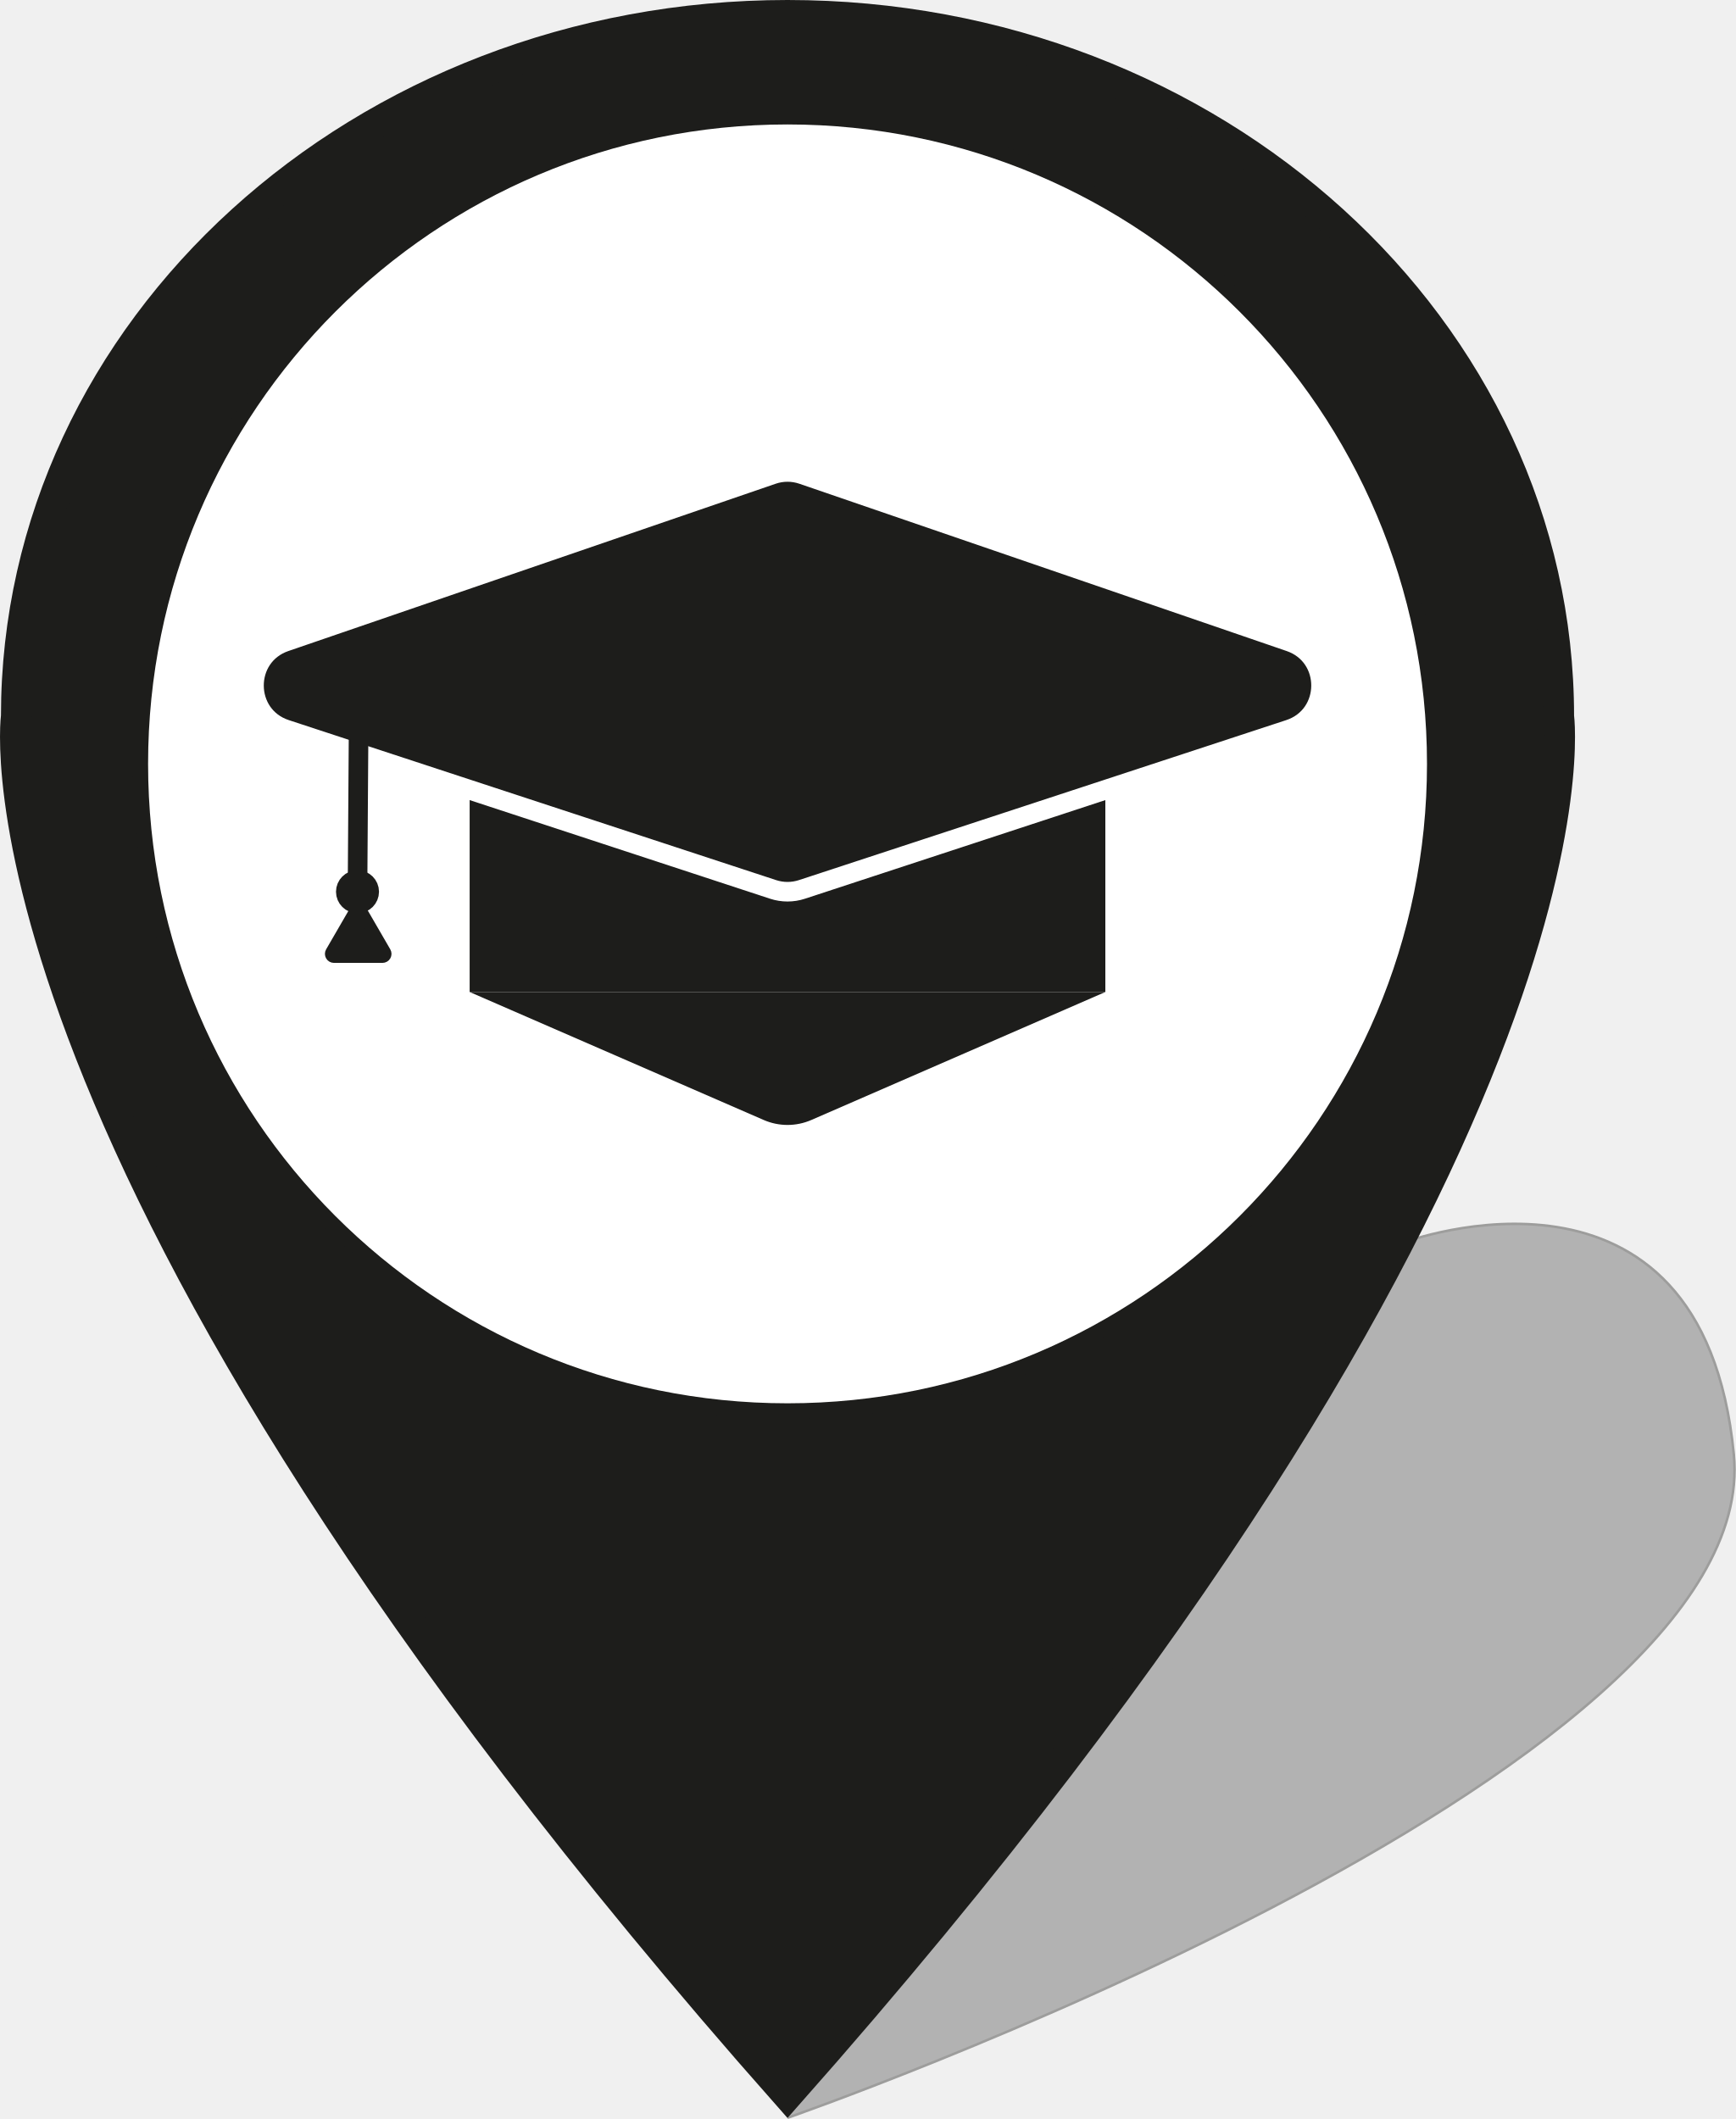
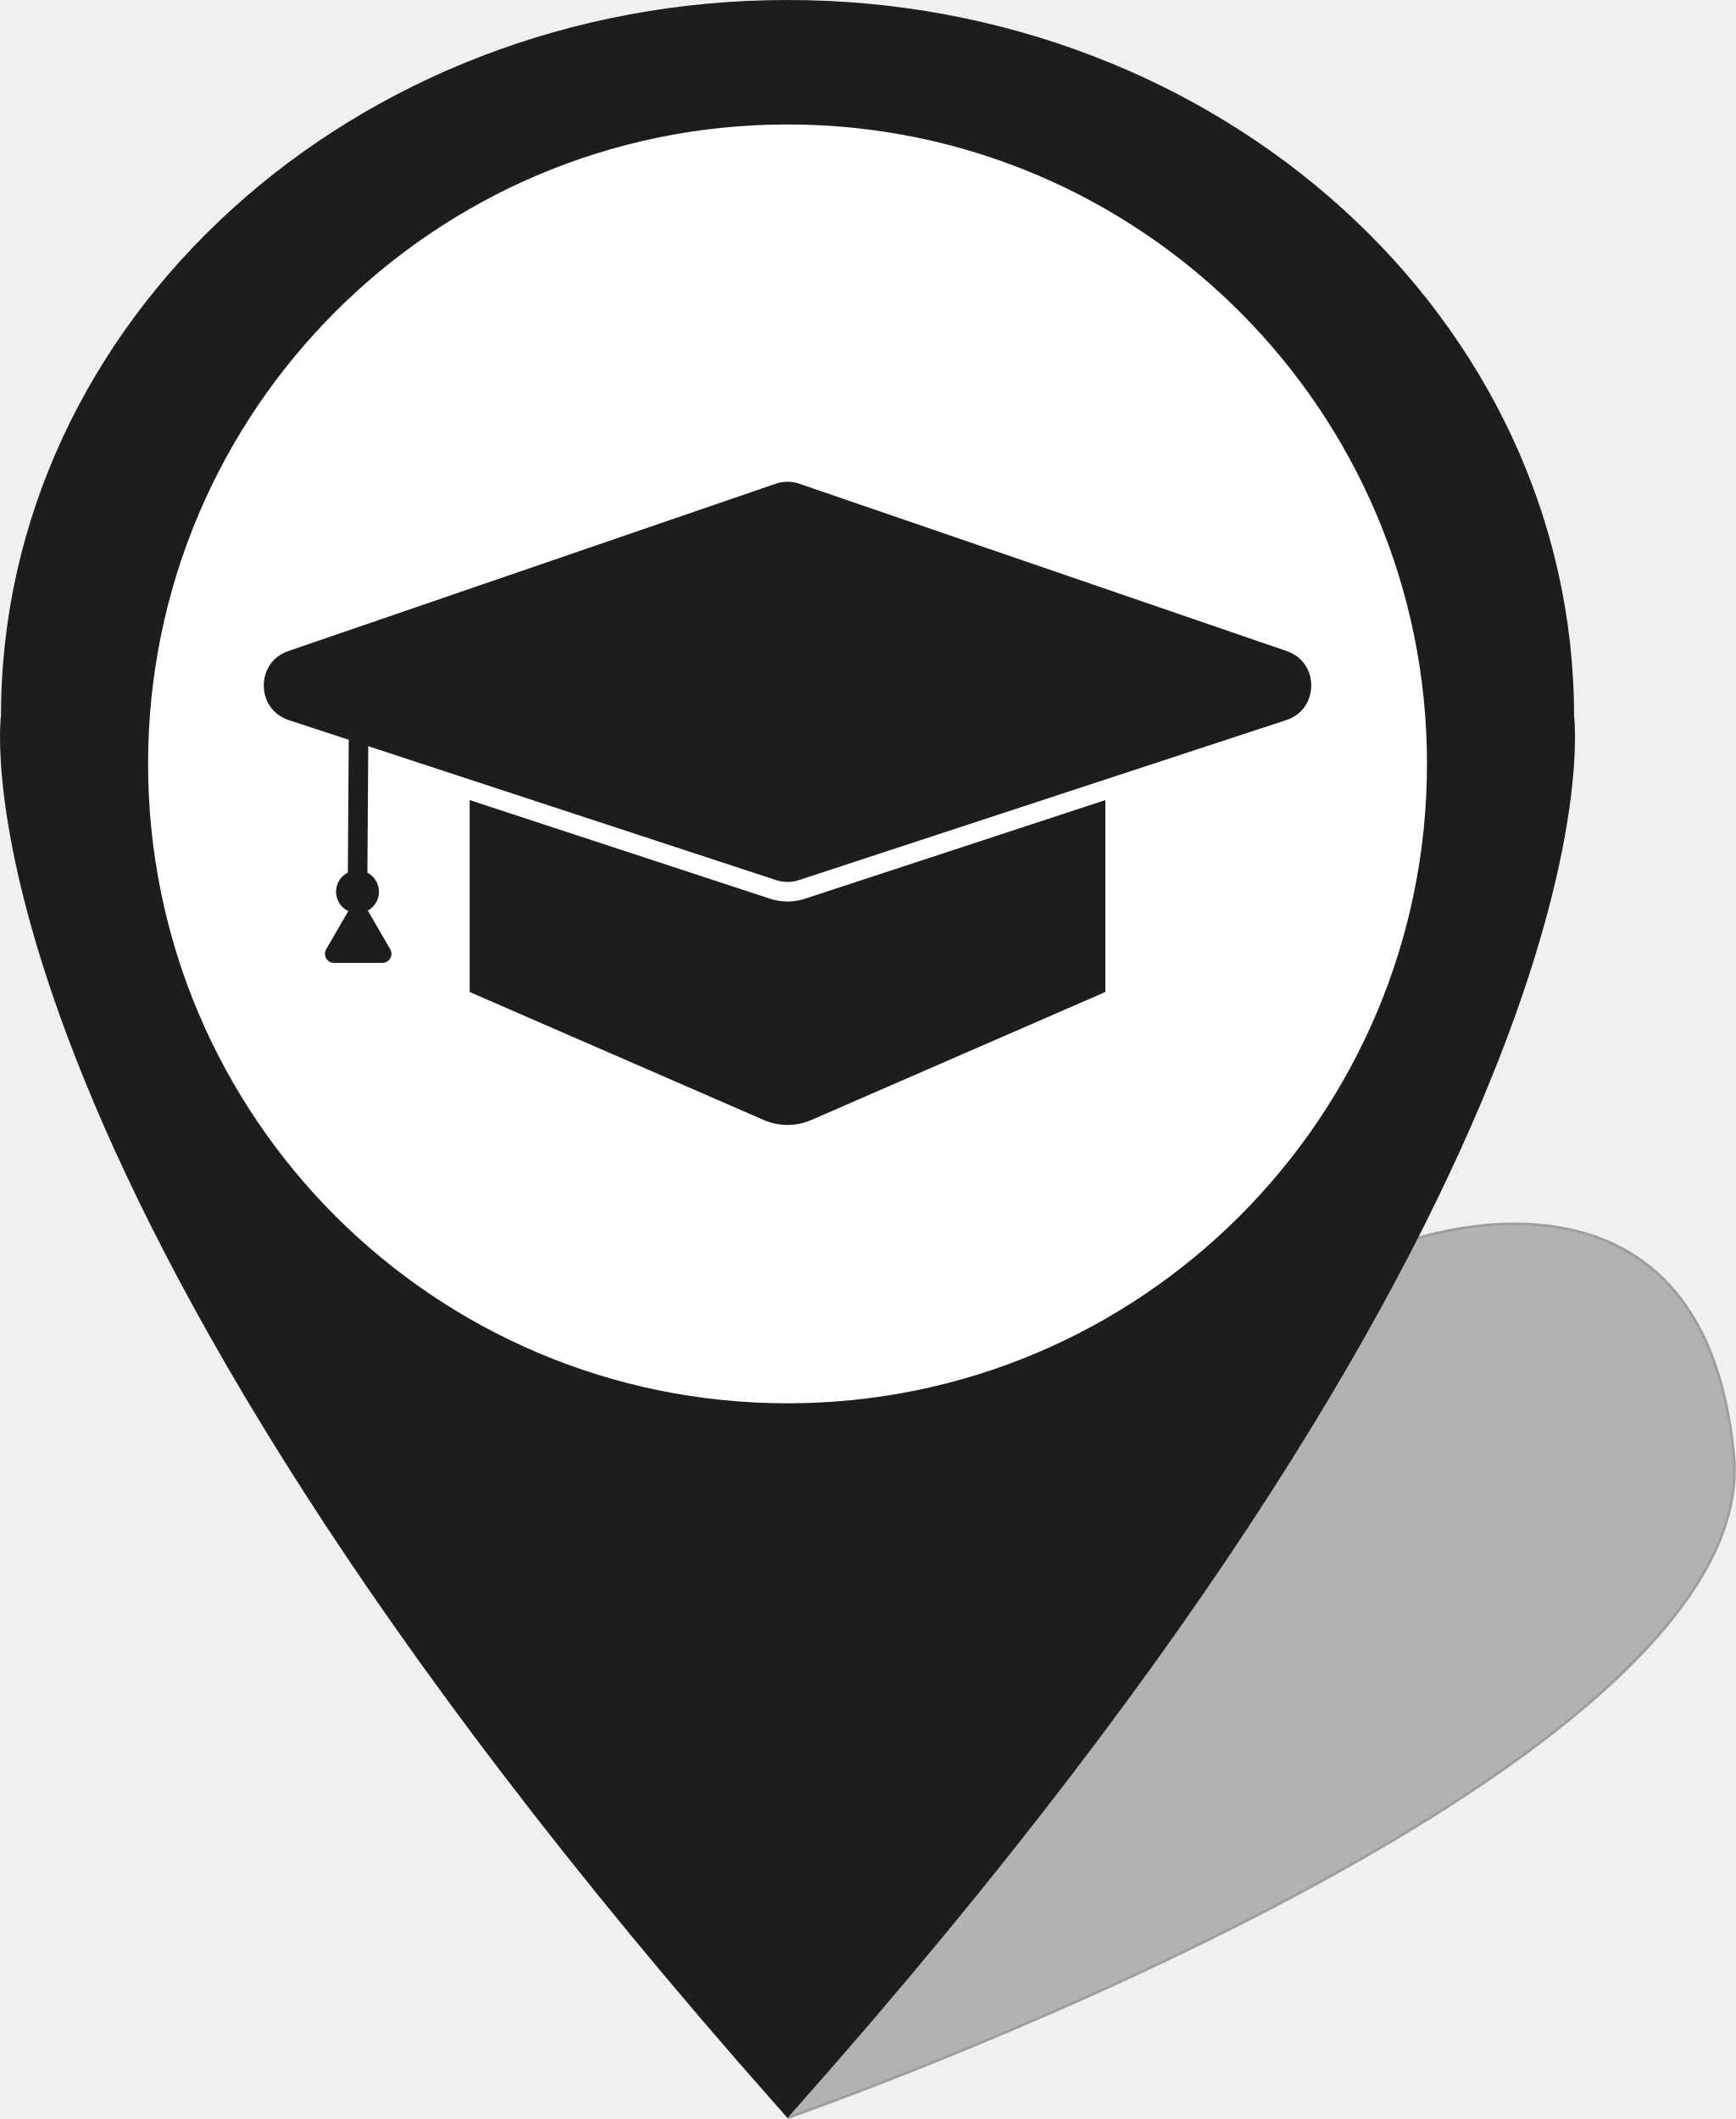
<svg xmlns="http://www.w3.org/2000/svg" viewBox="0 0 620.77 757.86">
  <defs>
    <style>.cls-1{fill:#b2b2b2;stroke:#9d9d9c;stroke-width:0.9px;}.cls-1,.cls-2,.cls-3,.cls-6,.cls-7,.cls-8,.cls-9{stroke-miterlimit:10;}.cls-2,.cls-7{fill:none;}.cls-2{stroke:#008d36;}.cls-2,.cls-3{stroke-width:10.9px;}.cls-3,.cls-5,.cls-6,.cls-8,.cls-9{fill:#1d1d1b;}.cls-3,.cls-7,.cls-8,.cls-9{stroke:#1d1d1b;}.cls-4{fill:#fff;}.cls-6{stroke:#fff;}.cls-6,.cls-7,.cls-8{stroke-width:7px;}.cls-9{stroke-width:4px;}</style>
  </defs>
  <g id="shadow">
    <path class="cls-1" d="M519.67,867.12S869.33,745.47,858.1,629.81s-118-75.78-118-75.78" transform="translate(-238.04 -109.68)" />
  </g>
  <g id="Pin">
    <path class="cls-2" d="M795.52,365.52" transform="translate(-238.04 -109.68)" />
    <path class="cls-2" d="M519.67,616.22" transform="translate(-238.04 -109.68)" />
    <path class="cls-3" d="M795.52,365.83c0-138.46-123.5-250.7-275.85-250.7S243.83,227.37,243.83,365.83c0,0-21.35,157.17,275.84,493.12C816.87,523,795.52,365.83,795.52,365.83ZM519.67,611.57C393.37,611.57,291,509.19,291,382.88S393.37,154.19,519.67,154.19s228.7,102.39,228.7,228.69S646,611.57,519.67,611.57Z" transform="translate(-238.04 -109.68)" />
    <path class="cls-4" d="M748.37,382.88c0,126.31-102.39,228.69-228.7,228.69S291,509.19,291,382.88,393.37,154.19,519.67,154.19,748.37,256.58,748.37,382.88Z" transform="translate(-238.04 -109.68)" />
    <path class="cls-5" d="M633.34,464.47,528.18,510.25a21.32,21.32,0,0,1-17,0L406,464.47" transform="translate(-238.04 -109.68)" />
-     <rect class="cls-5" x="167.96" y="243.87" width="227.34" height="110.93" />
+     <polygon class="cls-5" points="395.3 243.87 167.97 243.87 167.97 354.79 281.63 370.81 395.3 354.79 395.3 243.87" />
    <path class="cls-6" d="M699.1,370.56,524.83,427.78a16.52,16.52,0,0,1-10.31,0L340.25,370.56c-15.06-4.94-15.2-26.2-.21-31.35L514.3,279.38a16.5,16.5,0,0,1,10.75,0l174.26,59.83C714.31,344.36,714.16,365.62,699.1,370.56Z" transform="translate(-238.04 -109.68)" />
    <line class="cls-7" x1="127.85" y1="318.93" x2="128.36" y2="243.87" />
    <circle class="cls-8" cx="127.85" cy="318.93" r="4.19" />
    <path class="cls-9" d="M365.09,435.22l-8.69,15a1.23,1.23,0,0,0,1.06,1.84h17.37a1.23,1.23,0,0,0,1.06-1.84l-8.69-15A1.22,1.22,0,0,0,365.09,435.22Z" transform="translate(-238.04 -109.68)" />
  </g>
</svg>
